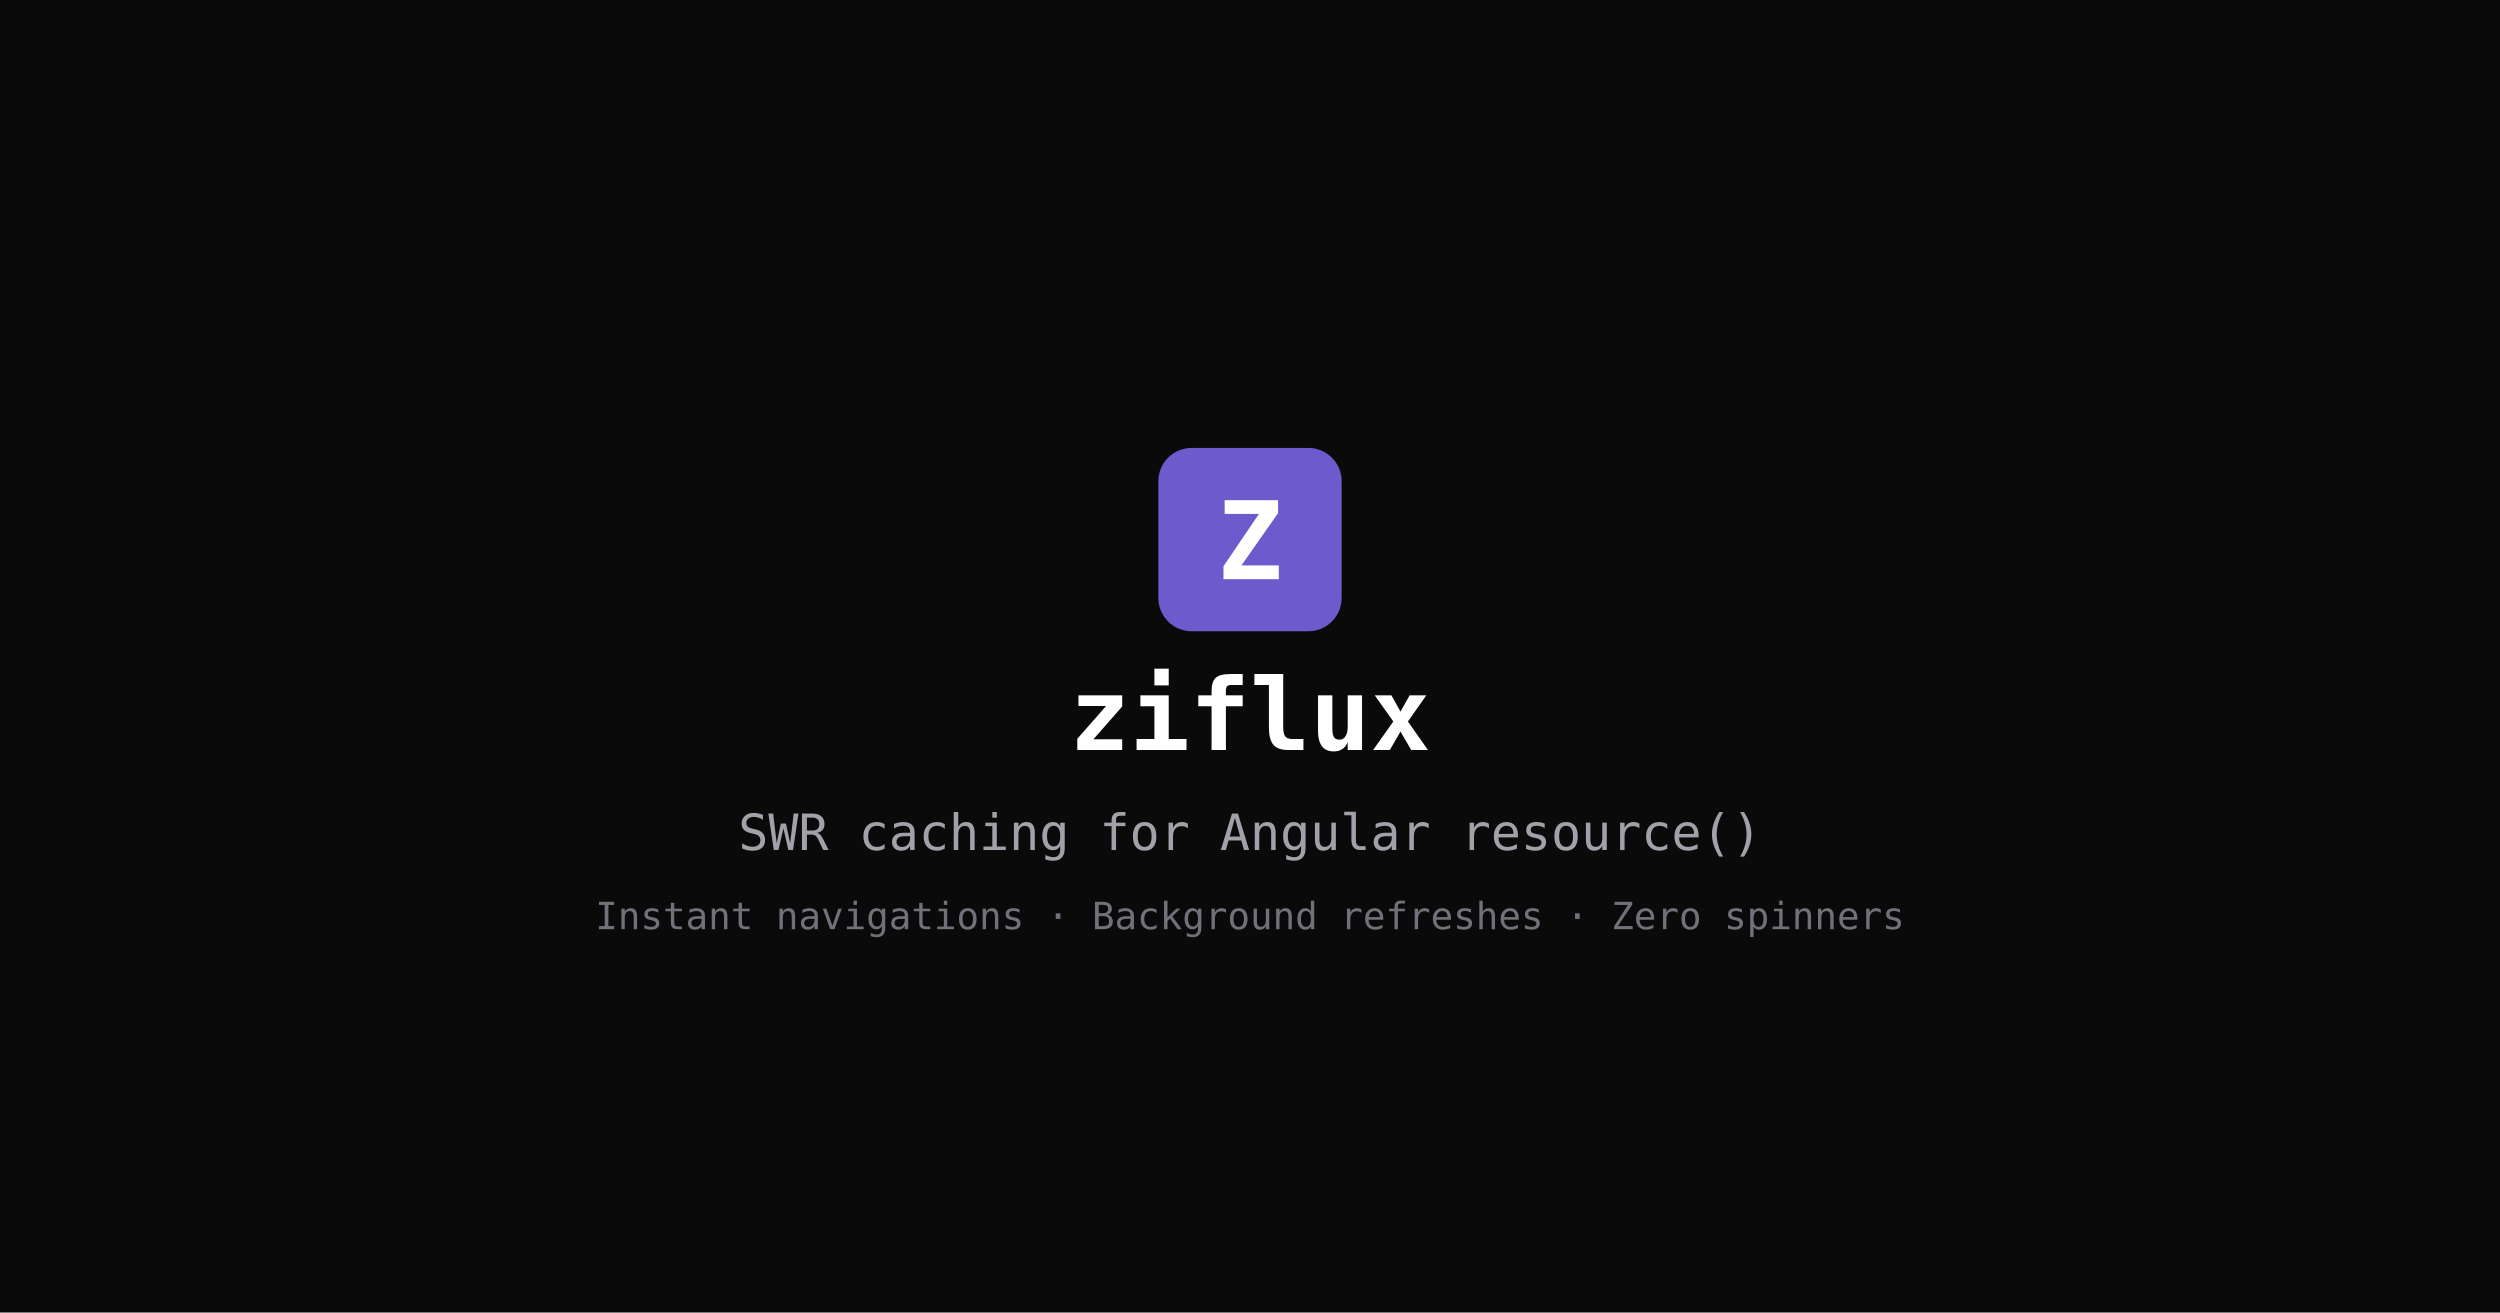
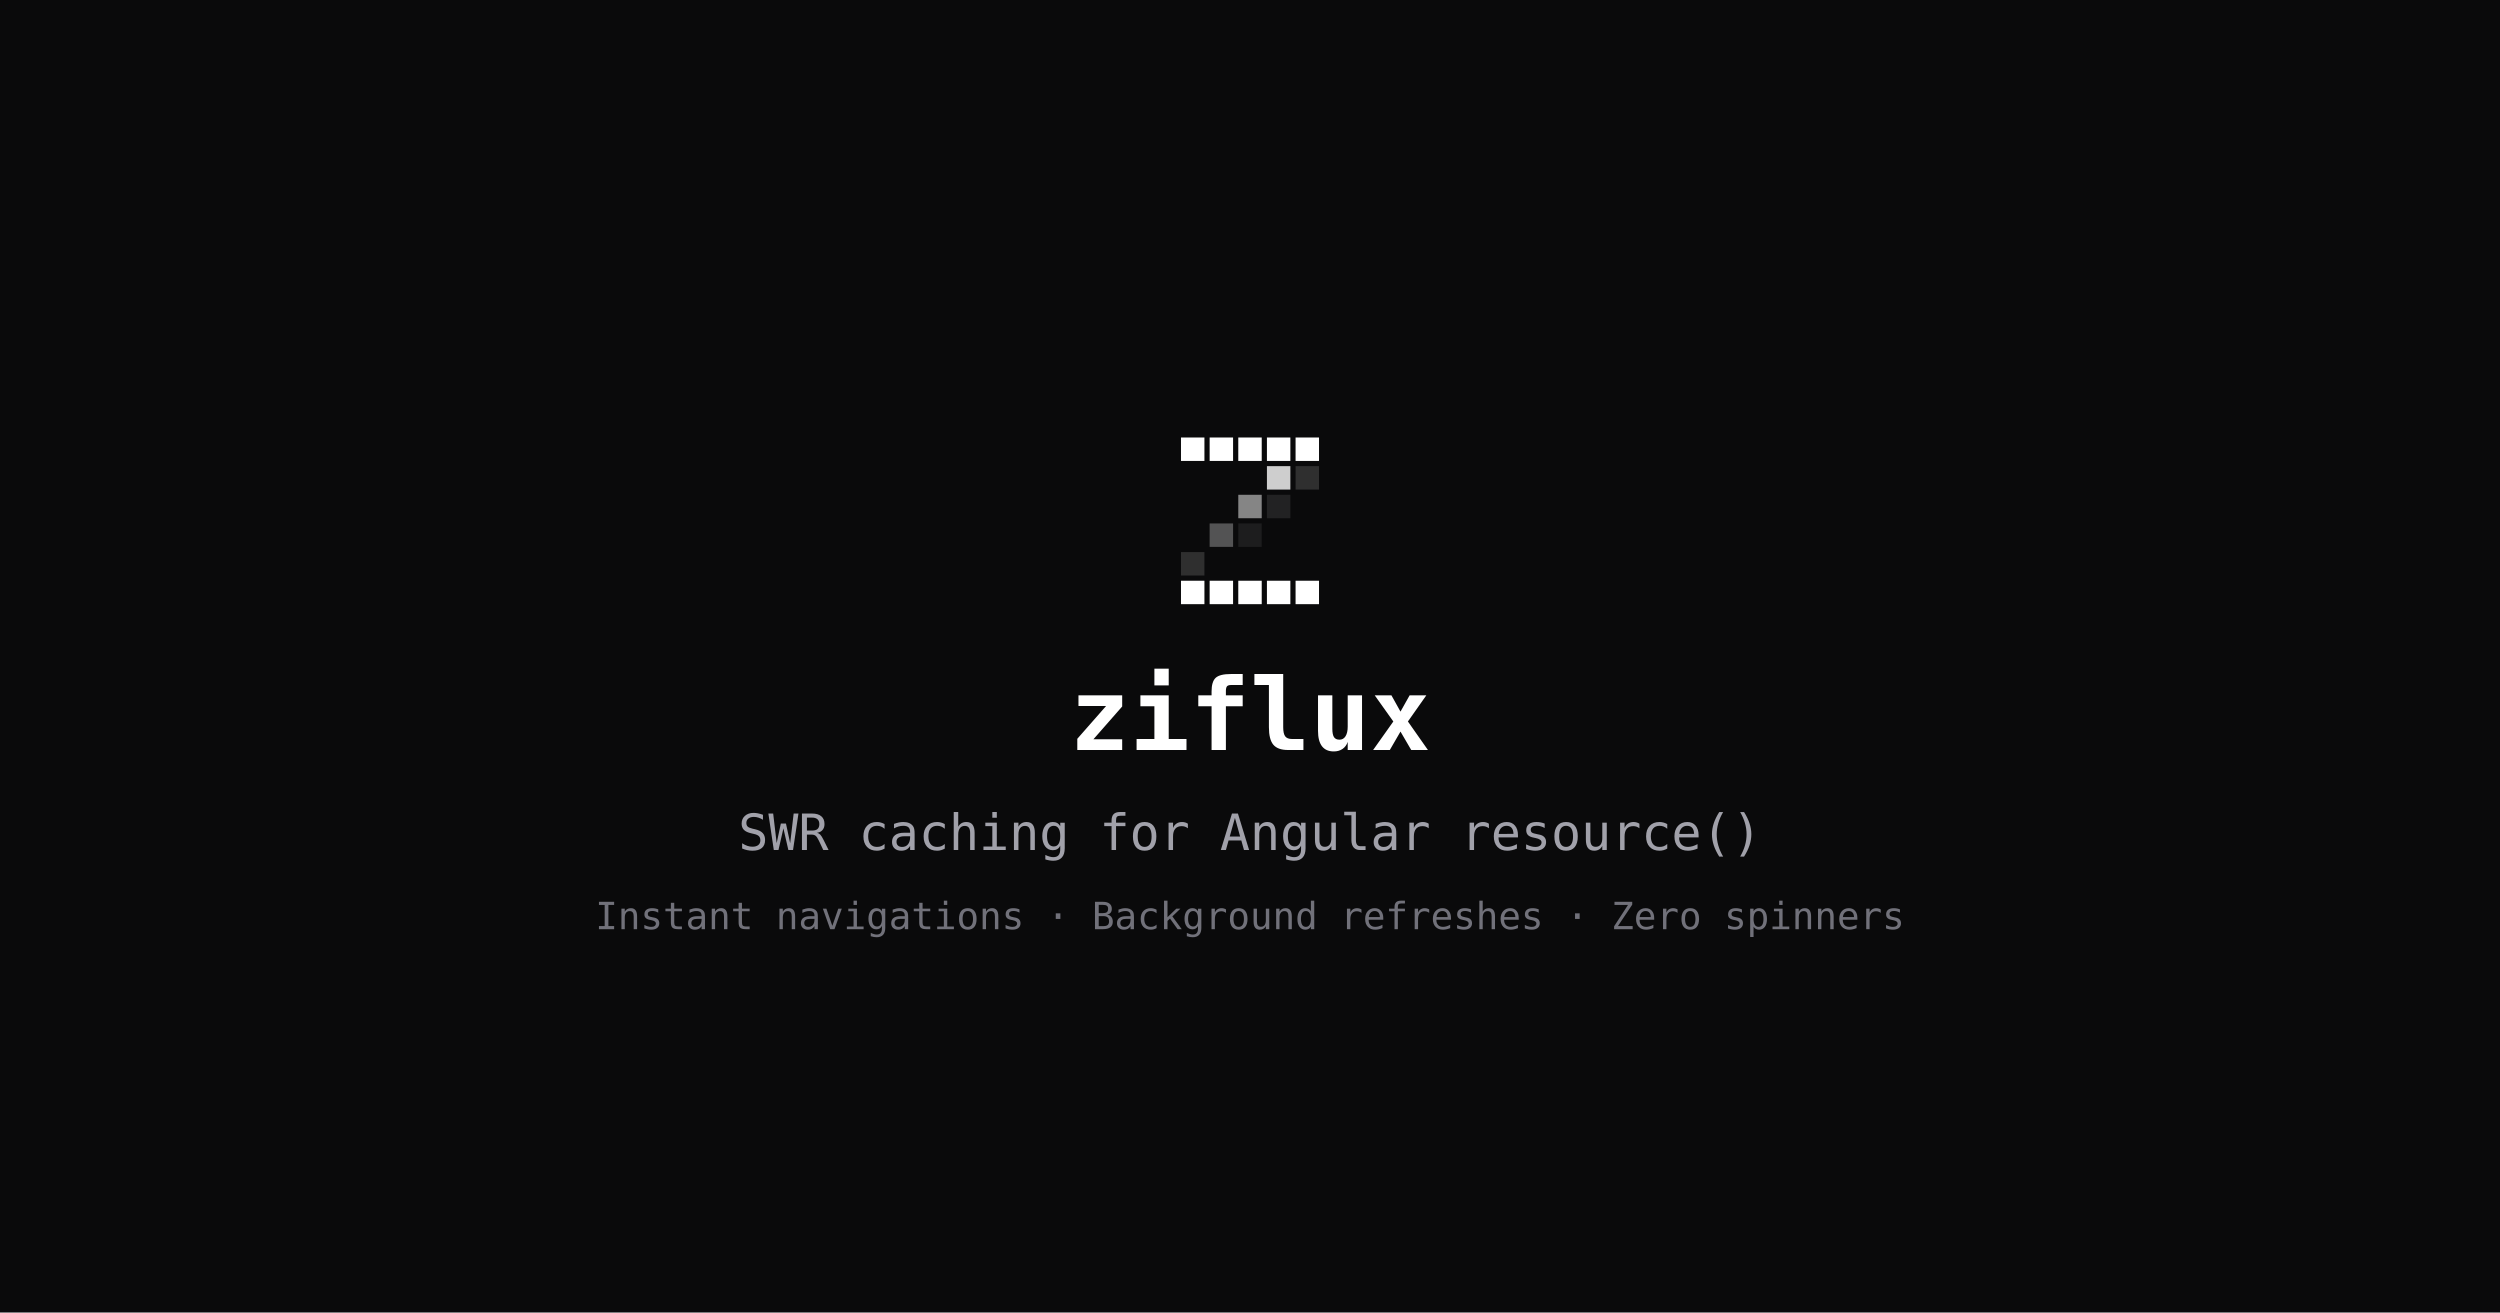
<svg xmlns="http://www.w3.org/2000/svg" width="1200" height="630" viewBox="0 0 1200 630">
  <rect width="1200" height="630" fill="#0a0a0b" />
-   <rect x="556" y="215" width="88" height="88" rx="16" fill="#6d5acd" />
-   <text x="600" y="278" font-family="ui-monospace, 'Cascadia Code', 'Source Code Pro', monospace" font-size="52" font-weight="700" fill="white" text-anchor="middle">Z</text>
+   <g transform="translate(600, 250) scale(0.25) translate(-242.5, -270)">
+     <rect x="110" y="110" width="45" height="45" fill="white" />
+     <rect x="165" y="110" width="45" height="45" fill="white" />
+     <rect x="220" y="110" width="45" height="45" fill="white" />
+     <rect x="275" y="110" width="45" height="45" fill="white" />
+     <rect x="330" y="110" width="45" height="45" fill="white" />
+     <rect x="275" y="165" width="45" height="45" fill="white" opacity="0.8" />
+     <rect x="330" y="165" width="45" height="45" fill="white" opacity="0.15" />
+     <rect x="220" y="220" width="45" height="45" fill="white" opacity="0.5" />
+     <rect x="275" y="220" width="45" height="45" fill="white" opacity="0.1" />
+     <rect x="165" y="275" width="45" height="45" fill="white" opacity="0.3" />
+     <rect x="220" y="275" width="45" height="45" fill="white" opacity="0.08" />
+     <rect x="110" y="330" width="45" height="45" fill="white" opacity="0.15" />
+     <rect x="110" y="385" width="45" height="45" fill="white" />
+     <rect x="165" y="385" width="45" height="45" fill="white" />
+     <rect x="220" y="385" width="45" height="45" fill="white" />
+     <rect x="275" y="385" width="45" height="45" fill="white" />
+     <rect x="330" y="385" width="45" height="45" fill="white" />
+   </g>
  <text x="600" y="360" font-family="ui-monospace, 'Cascadia Code', 'Source Code Pro', monospace" font-size="48" font-weight="700" fill="white" text-anchor="middle">ziflux</text>
  <text x="600" y="408" font-family="ui-monospace, 'Cascadia Code', 'Source Code Pro', monospace" font-size="24" font-weight="400" fill="#a1a1aa" text-anchor="middle">SWR caching for Angular resource()</text>
  <text x="600" y="446" font-family="ui-monospace, 'Cascadia Code', 'Source Code Pro', monospace" font-size="18" font-weight="400" fill="#71717a" text-anchor="middle">Instant navigations · Background refreshes · Zero spinners</text>
</svg>
